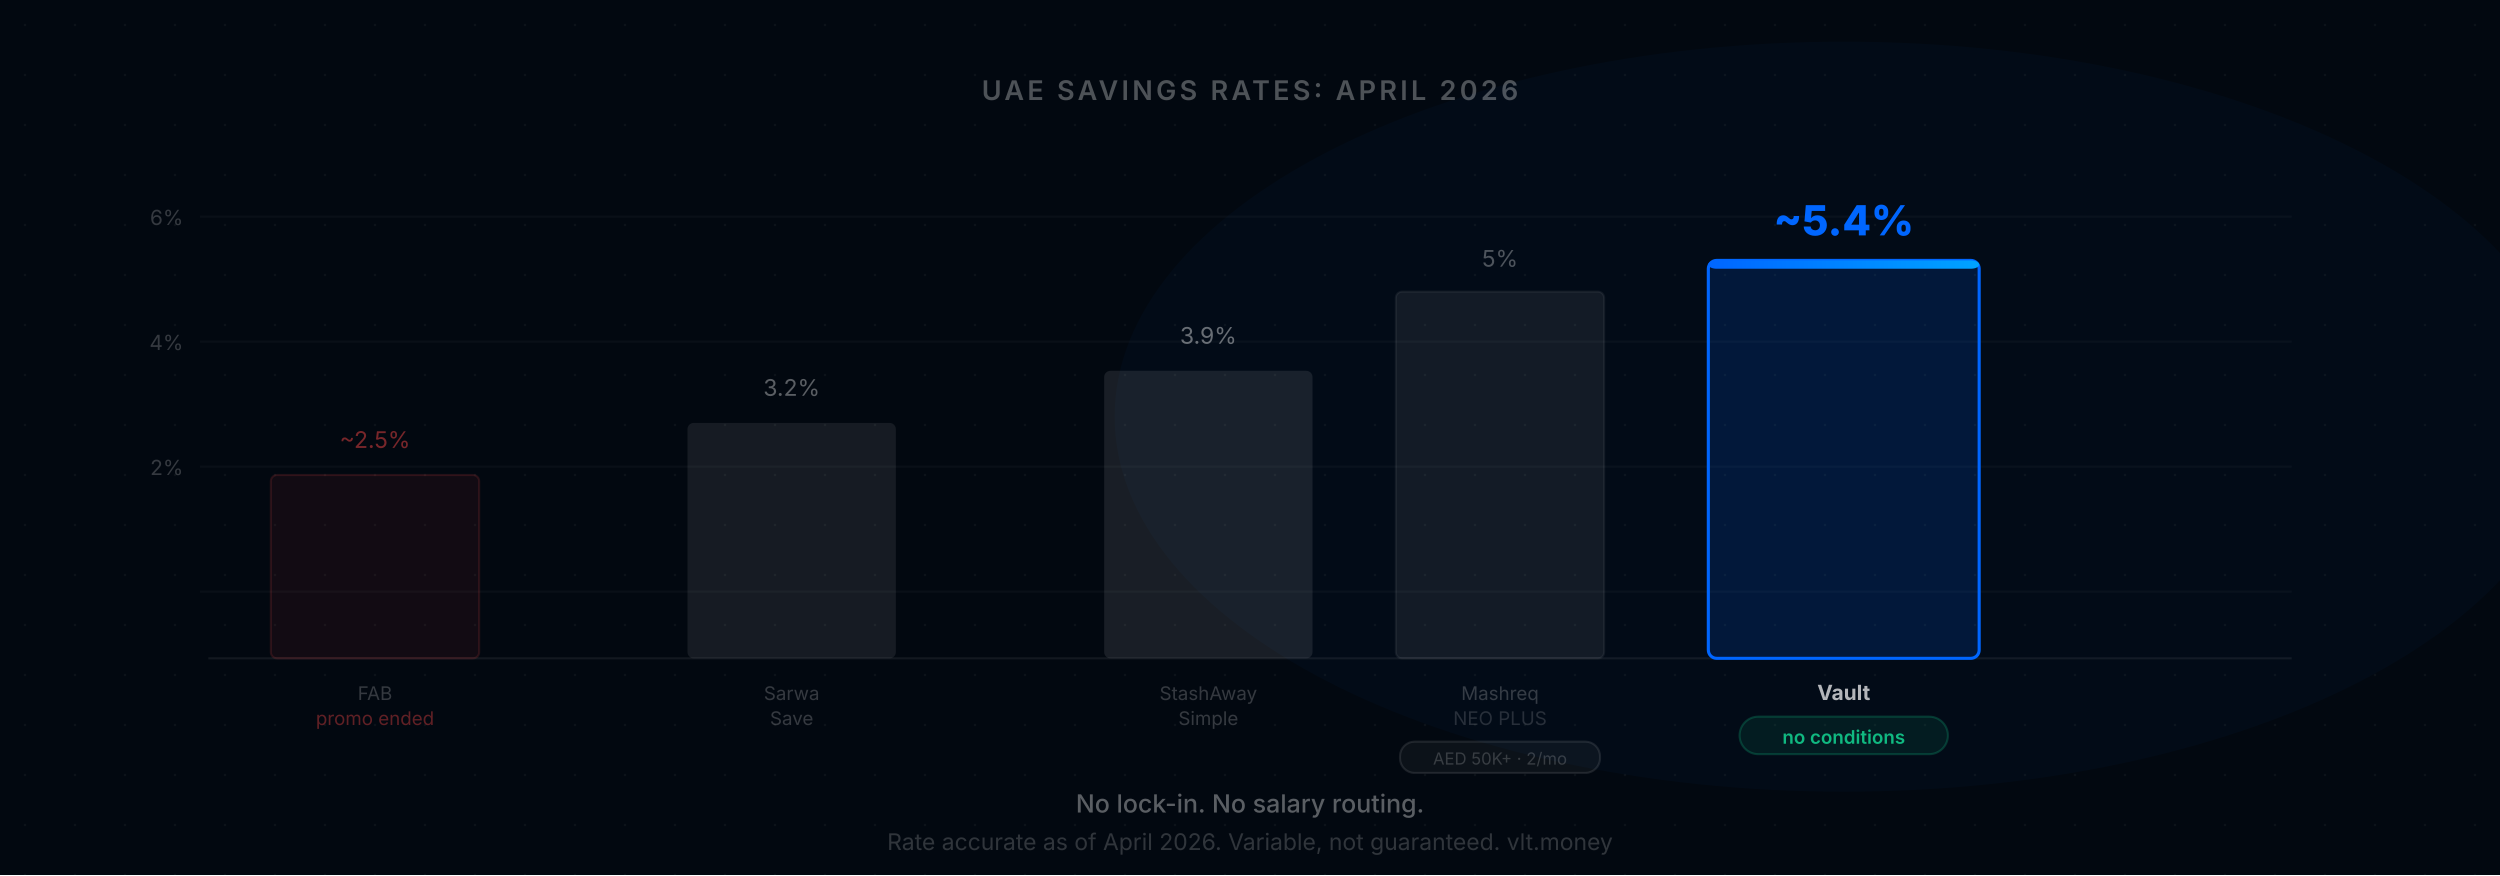
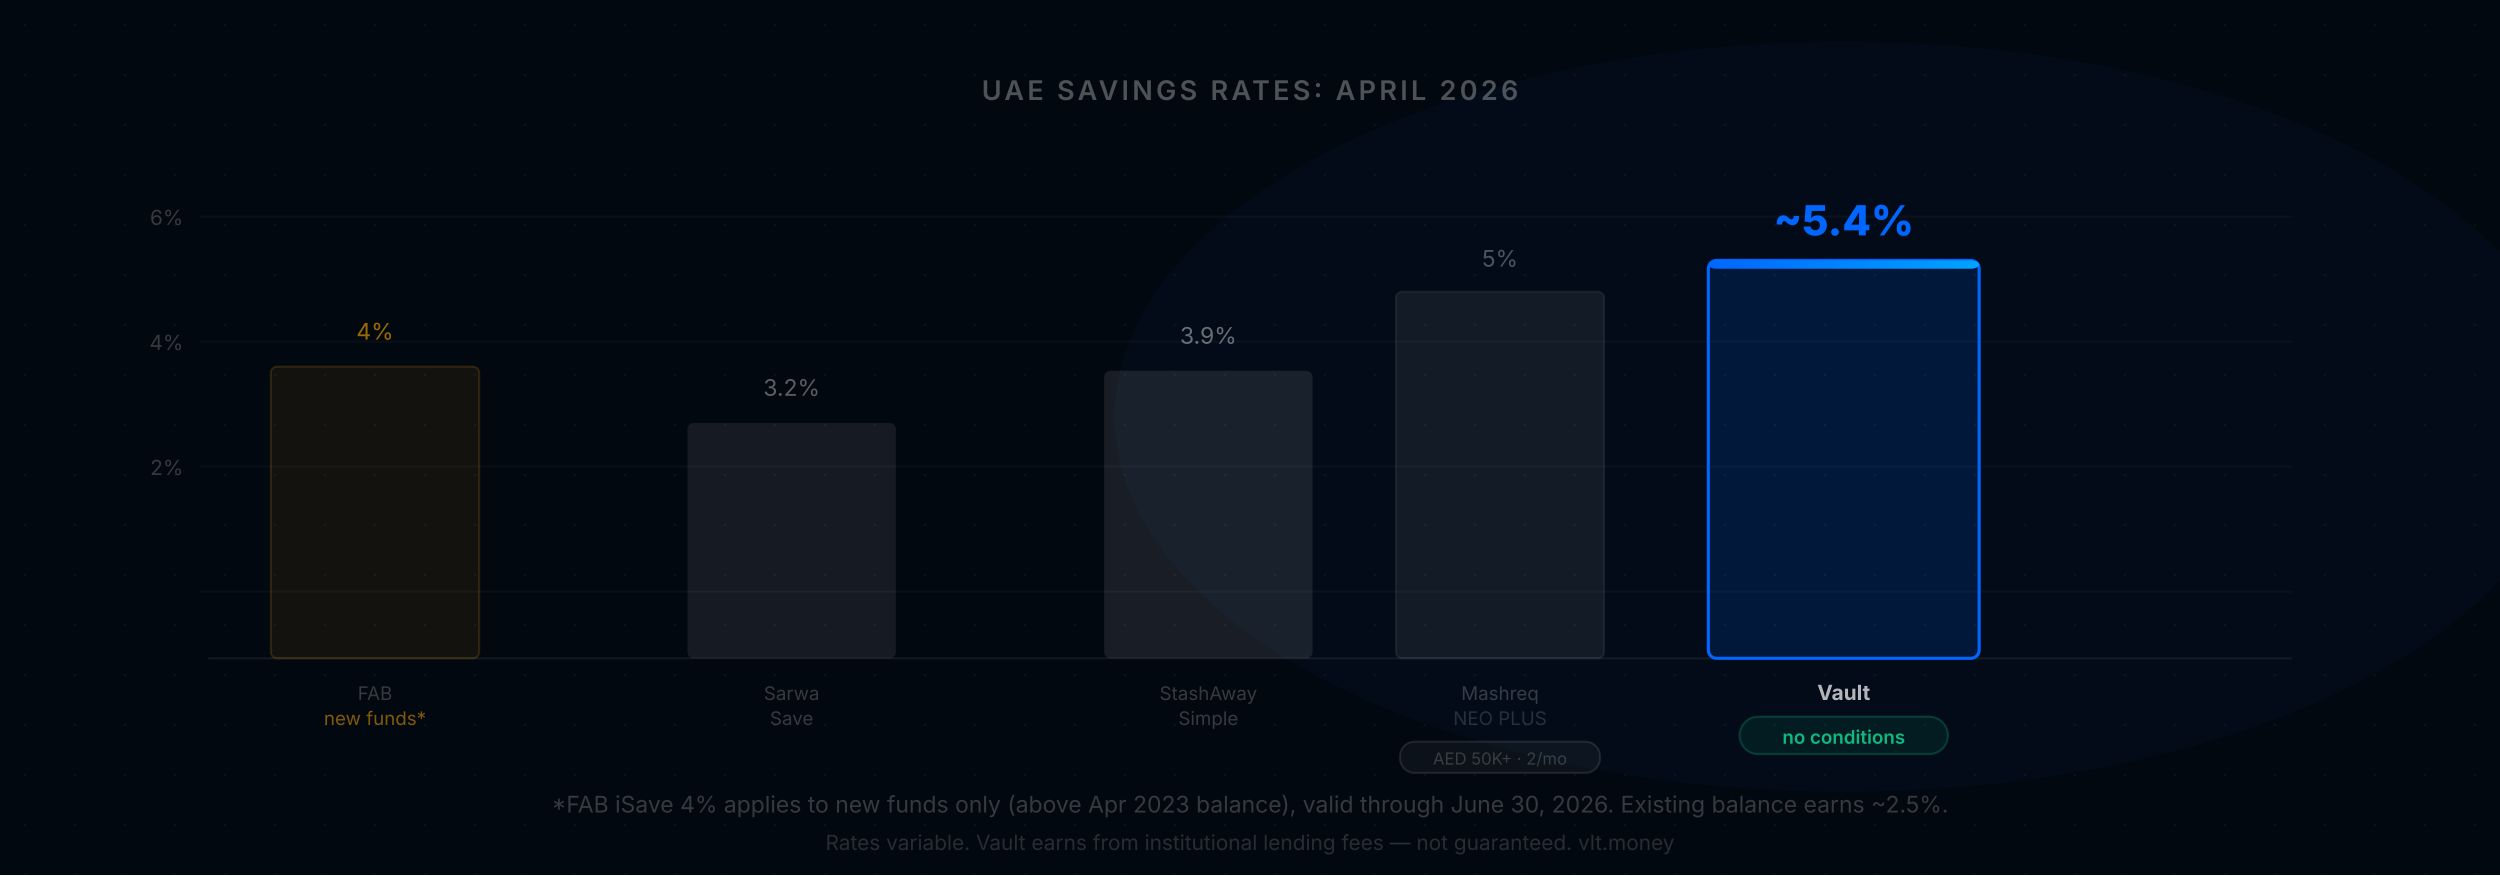
<svg xmlns="http://www.w3.org/2000/svg" width="1200" height="420" viewBox="0 0 1200 420">
  <defs>
    <pattern id="dots" width="24" height="24" patternUnits="userSpaceOnUse">
      <circle cx="12" cy="12" r="0.6" fill="rgba(255,255,255,0.04)" />
    </pattern>
    <linearGradient id="blueGrad" x1="0" y1="0" x2="1" y2="0">
      <stop offset="0%" stop-color="#0066FF" />
      <stop offset="100%" stop-color="#00A3FF" />
    </linearGradient>
  </defs>
  <rect width="1200" height="420" fill="#020810" />
  <rect width="1200" height="420" fill="url(#dots)" />
  <ellipse cx="885" cy="200" rx="350" ry="180" fill="rgba(0,102,255,0.03)" />
  <text x="600" y="48" text-anchor="middle" font-family="Inter, system-ui, sans-serif" font-size="13" font-weight="600" letter-spacing="0.12em" fill="rgba(255,255,255,0.3)">UAE SAVINGS RATES: APRIL 2026</text>
  <text x="88" y="108" text-anchor="end" font-family="Inter, system-ui, sans-serif" font-size="10" fill="rgba(255,255,255,0.2)">6%</text>
  <text x="88" y="168" text-anchor="end" font-family="Inter, system-ui, sans-serif" font-size="10" fill="rgba(255,255,255,0.2)">4%</text>
  <text x="88" y="228" text-anchor="end" font-family="Inter, system-ui, sans-serif" font-size="10" fill="rgba(255,255,255,0.2)">2%</text>
  <line x1="96" y1="104" x2="1100" y2="104" stroke="rgba(255,255,255,0.03)" stroke-width="1" />
  <line x1="96" y1="164" x2="1100" y2="164" stroke="rgba(255,255,255,0.03)" stroke-width="1" />
  <line x1="96" y1="224" x2="1100" y2="224" stroke="rgba(255,255,255,0.03)" stroke-width="1" />
  <line x1="96" y1="284" x2="1100" y2="284" stroke="rgba(255,255,255,0.03)" stroke-width="1" />
  <line x1="100" y1="316" x2="1100" y2="316" stroke="rgba(255,255,255,0.07)" stroke-width="1" />
-   <rect x="130" y="228" width="100" height="88" rx="3" fill="rgba(239,68,68,0.07)" stroke="rgba(239,68,68,0.15)" stroke-width="1" />
-   <text x="180" y="215" text-anchor="middle" font-family="Inter, system-ui, sans-serif" font-size="11" fill="rgba(239,68,68,0.5)">~2.5%</text>
+   <rect x="130" y="176" width="100" height="140" rx="3" fill="rgba(255,170,0,0.07)" stroke="rgba(255,170,0,0.15)" stroke-width="1" />
+   <text x="180" y="163" text-anchor="middle" font-family="Inter, system-ui, sans-serif" font-size="11" fill="rgba(255,170,0,0.6)">4%</text>
  <text x="180" y="336" text-anchor="middle" font-family="Inter, system-ui, sans-serif" font-size="9" fill="rgba(255,255,255,0.2)">FAB</text>
-   <text x="180" y="348" text-anchor="middle" font-family="Inter, system-ui, sans-serif" font-size="9" fill="rgba(239,68,68,0.4)">promo ended</text>
+   <text x="180" y="348" text-anchor="middle" font-family="Inter, system-ui, sans-serif" font-size="9" fill="rgba(255,170,0,0.5)">new funds*</text>
  <rect x="330" y="203" width="100" height="113" rx="3" fill="rgba(255,255,255,0.08)" />
  <text x="380" y="190" text-anchor="middle" font-family="Inter, system-ui, sans-serif" font-size="11" fill="rgba(255,255,255,0.35)">3.2%</text>
  <text x="380" y="336" text-anchor="middle" font-family="Inter, system-ui, sans-serif" font-size="9" fill="rgba(255,255,255,0.2)">Sarwa</text>
  <text x="380" y="348" text-anchor="middle" font-family="Inter, system-ui, sans-serif" font-size="9" fill="rgba(255,255,255,0.2)">Save</text>
  <rect x="530" y="178" width="100" height="138" rx="3" fill="rgba(255,255,255,0.09)" />
  <text x="580" y="165" text-anchor="middle" font-family="Inter, system-ui, sans-serif" font-size="11" fill="rgba(255,255,255,0.4)">3.9%</text>
  <text x="580" y="336" text-anchor="middle" font-family="Inter, system-ui, sans-serif" font-size="9" fill="rgba(255,255,255,0.2)">StashAway</text>
  <text x="580" y="348" text-anchor="middle" font-family="Inter, system-ui, sans-serif" font-size="9" fill="rgba(255,255,255,0.2)">Simple</text>
  <rect x="670" y="140" width="100" height="176" rx="3" fill="rgba(255,255,255,0.07)" stroke="rgba(255,255,255,0.06)" stroke-width="1" />
  <text x="720" y="128" text-anchor="middle" font-family="Inter, system-ui, sans-serif" font-size="11" fill="rgba(255,255,255,0.3)">5%</text>
  <text x="720" y="336" text-anchor="middle" font-family="Inter, system-ui, sans-serif" font-size="9" fill="rgba(255,255,255,0.2)">Mashreq</text>
  <text x="720" y="348" text-anchor="middle" font-family="Inter, system-ui, sans-serif" font-size="9" fill="rgba(255,255,255,0.15)">NEO PLUS</text>
  <rect x="672" y="356" width="96" height="15" rx="7" fill="rgba(255,255,255,0.04)" stroke="rgba(255,255,255,0.1)" stroke-width="1" />
  <text x="720" y="367" text-anchor="middle" font-family="Inter, system-ui, sans-serif" font-size="8" fill="rgba(255,255,255,0.18)">AED 50K+ · 2/mo</text>
  <rect x="820" y="125" width="130" height="191" rx="4" fill="rgba(0,102,255,0.15)" stroke="#0066FF" stroke-width="1.5" />
  <rect x="820" y="125" width="130" height="4" rx="4" fill="url(#blueGrad)" />
  <text x="885" y="113" text-anchor="middle" font-family="Inter, system-ui, sans-serif" font-size="20" font-weight="800" fill="#0066FF">~5.4%</text>
  <text x="885" y="336" text-anchor="middle" font-family="Inter, system-ui, sans-serif" font-size="10" font-weight="700" fill="rgba(255,255,255,0.7)">Vault</text>
  <rect x="835" y="344" width="100" height="18" rx="9" fill="rgba(16,185,129,0.1)" stroke="rgba(16,185,129,0.25)" stroke-width="1" />
  <text x="885" y="357" text-anchor="middle" font-family="Inter, system-ui, sans-serif" font-size="9" font-weight="600" fill="#10B981">no conditions</text>
-   <text x="600" y="390" text-anchor="middle" font-family="Inter, system-ui, sans-serif" font-size="12" font-weight="500" fill="rgba(255,255,255,0.35)">No lock-in. No salary routing.</text>
-   <text x="600" y="408" text-anchor="middle" font-family="Inter, system-ui, sans-serif" font-size="11" fill="rgba(255,255,255,0.18)">Rate accurate as of April 2026. Variable, not guaranteed. vlt.money</text>
+   <text x="600" y="390" text-anchor="middle" font-family="Inter, system-ui, sans-serif" font-size="11" fill="rgba(255,255,255,0.2)">*FAB iSave 4% applies to new funds only (above Apr 2023 balance), valid through June 30, 2026. Existing balance earns ~2.5%.</text>
+   <text x="600" y="408" text-anchor="middle" font-family="Inter, system-ui, sans-serif" font-size="10" fill="rgba(255,255,255,0.15)">Rates variable. Vault earns from institutional lending fees — not guaranteed. vlt.money</text>
</svg>
